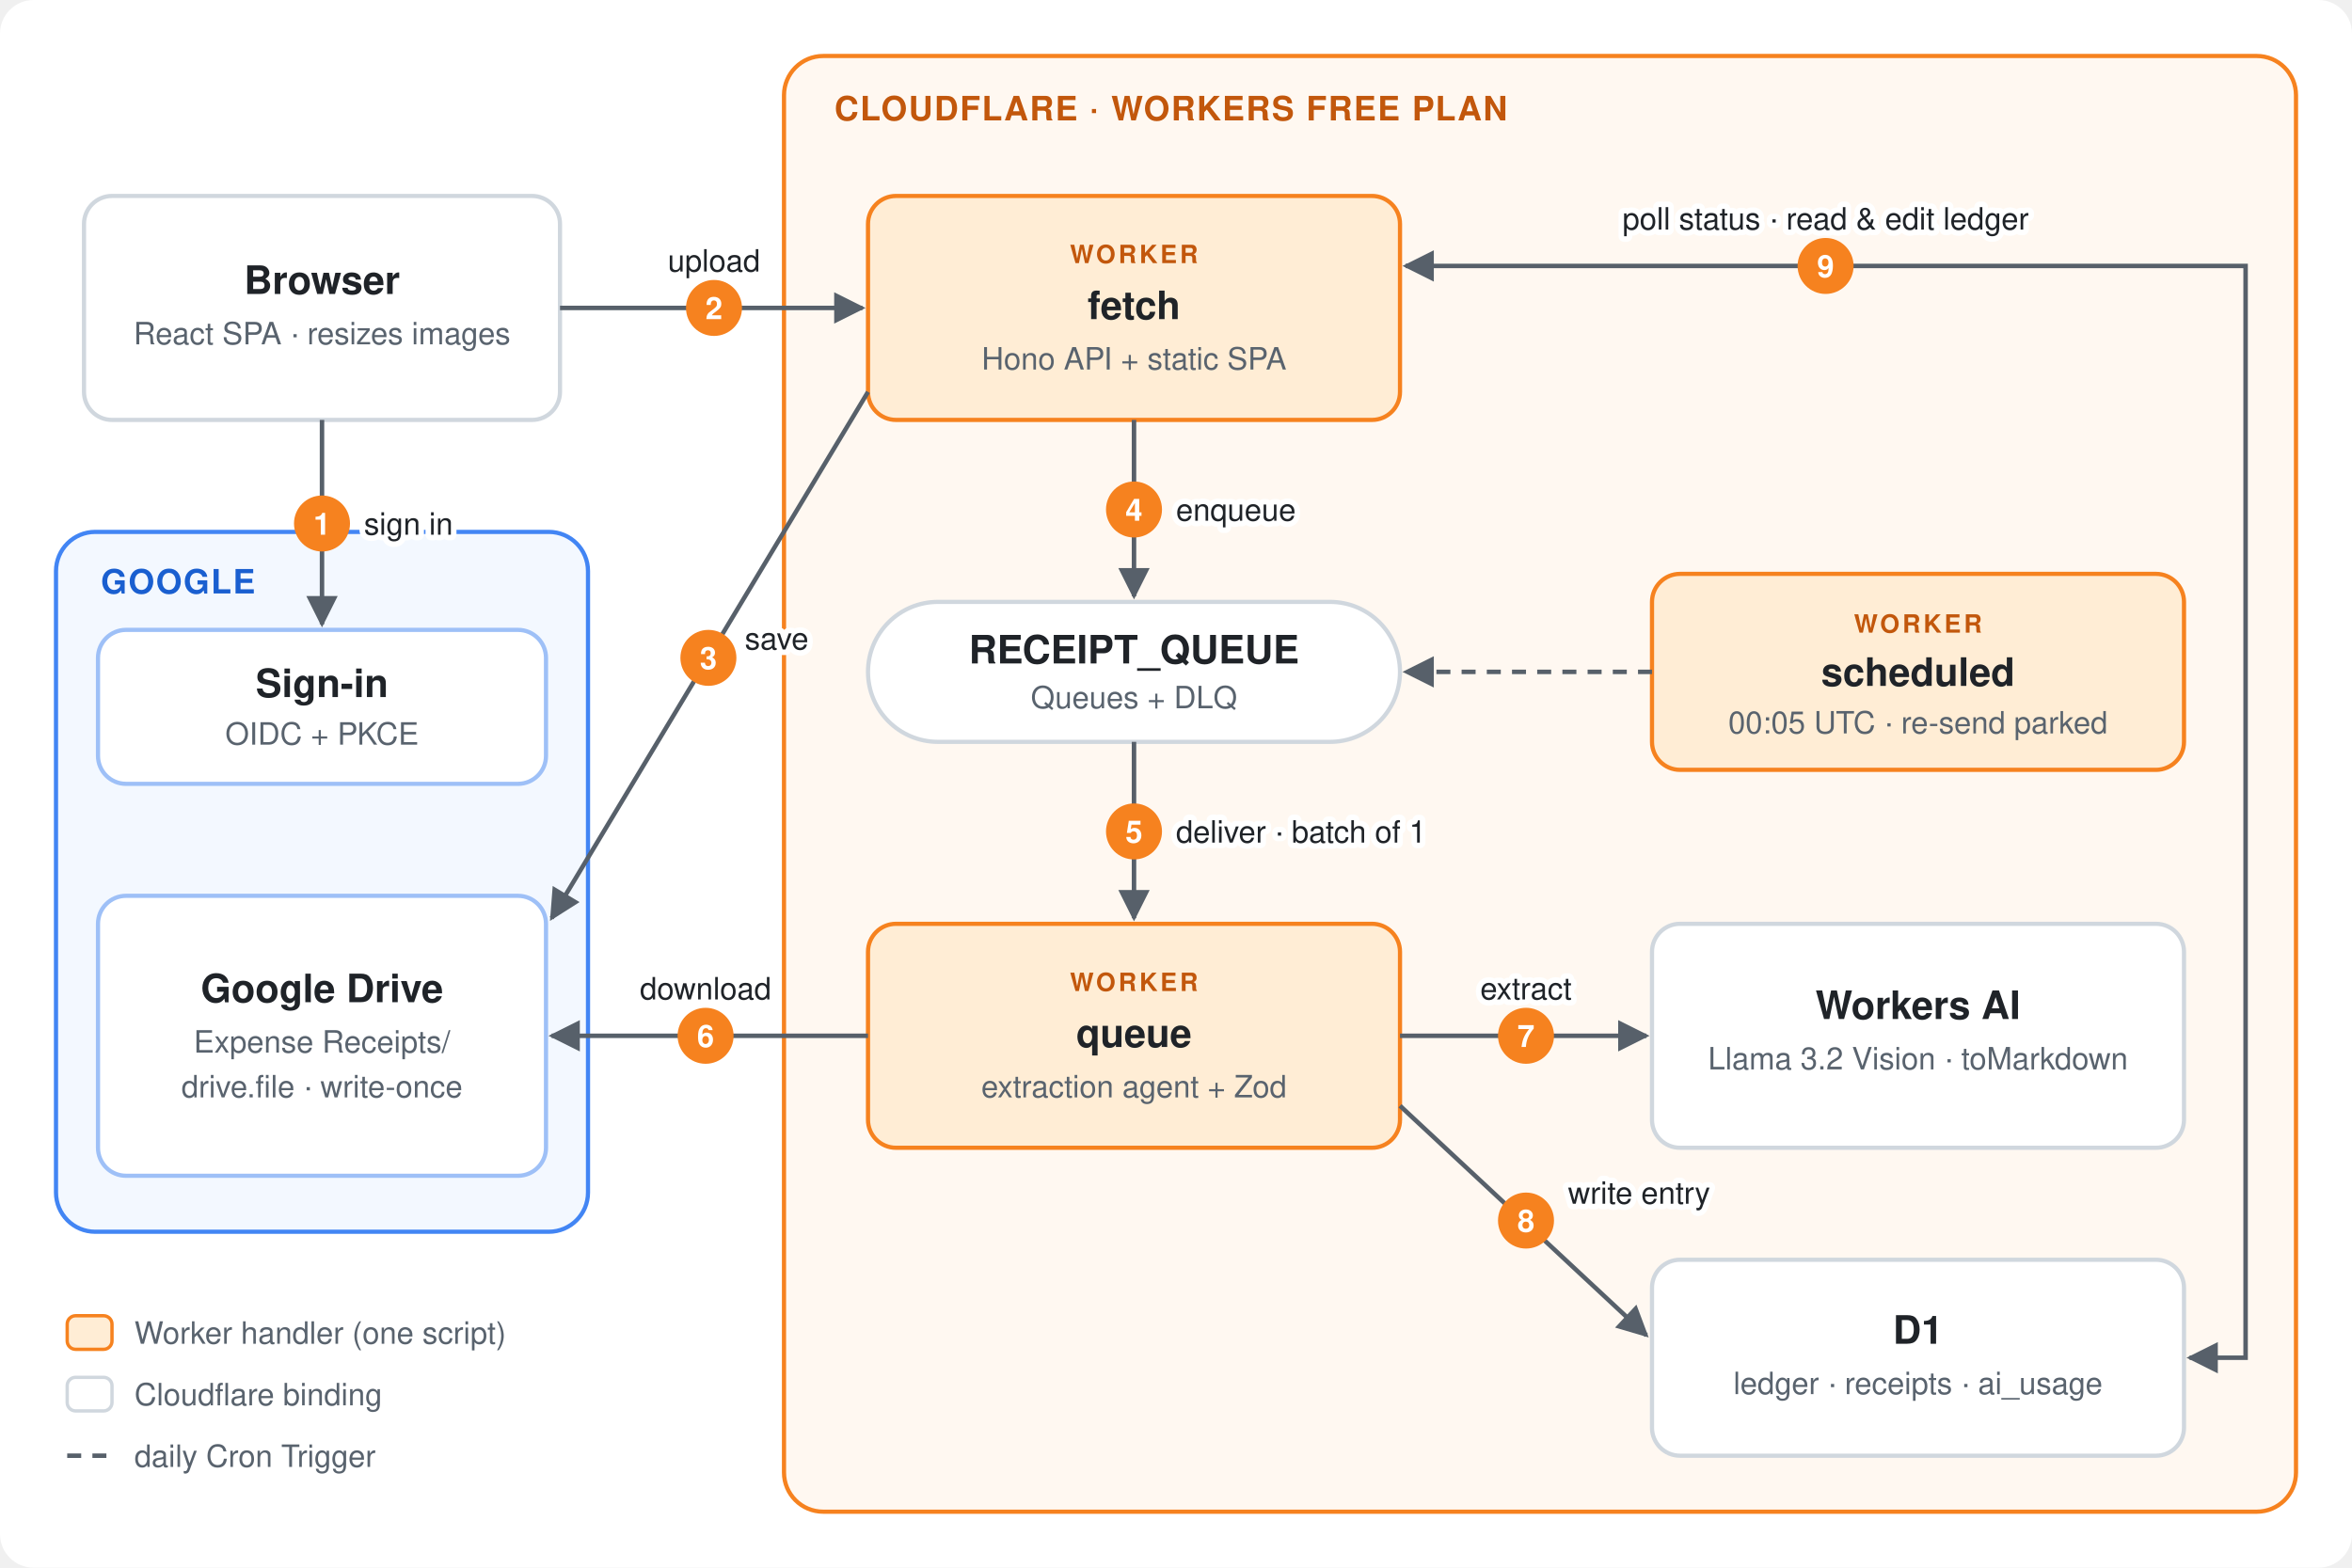
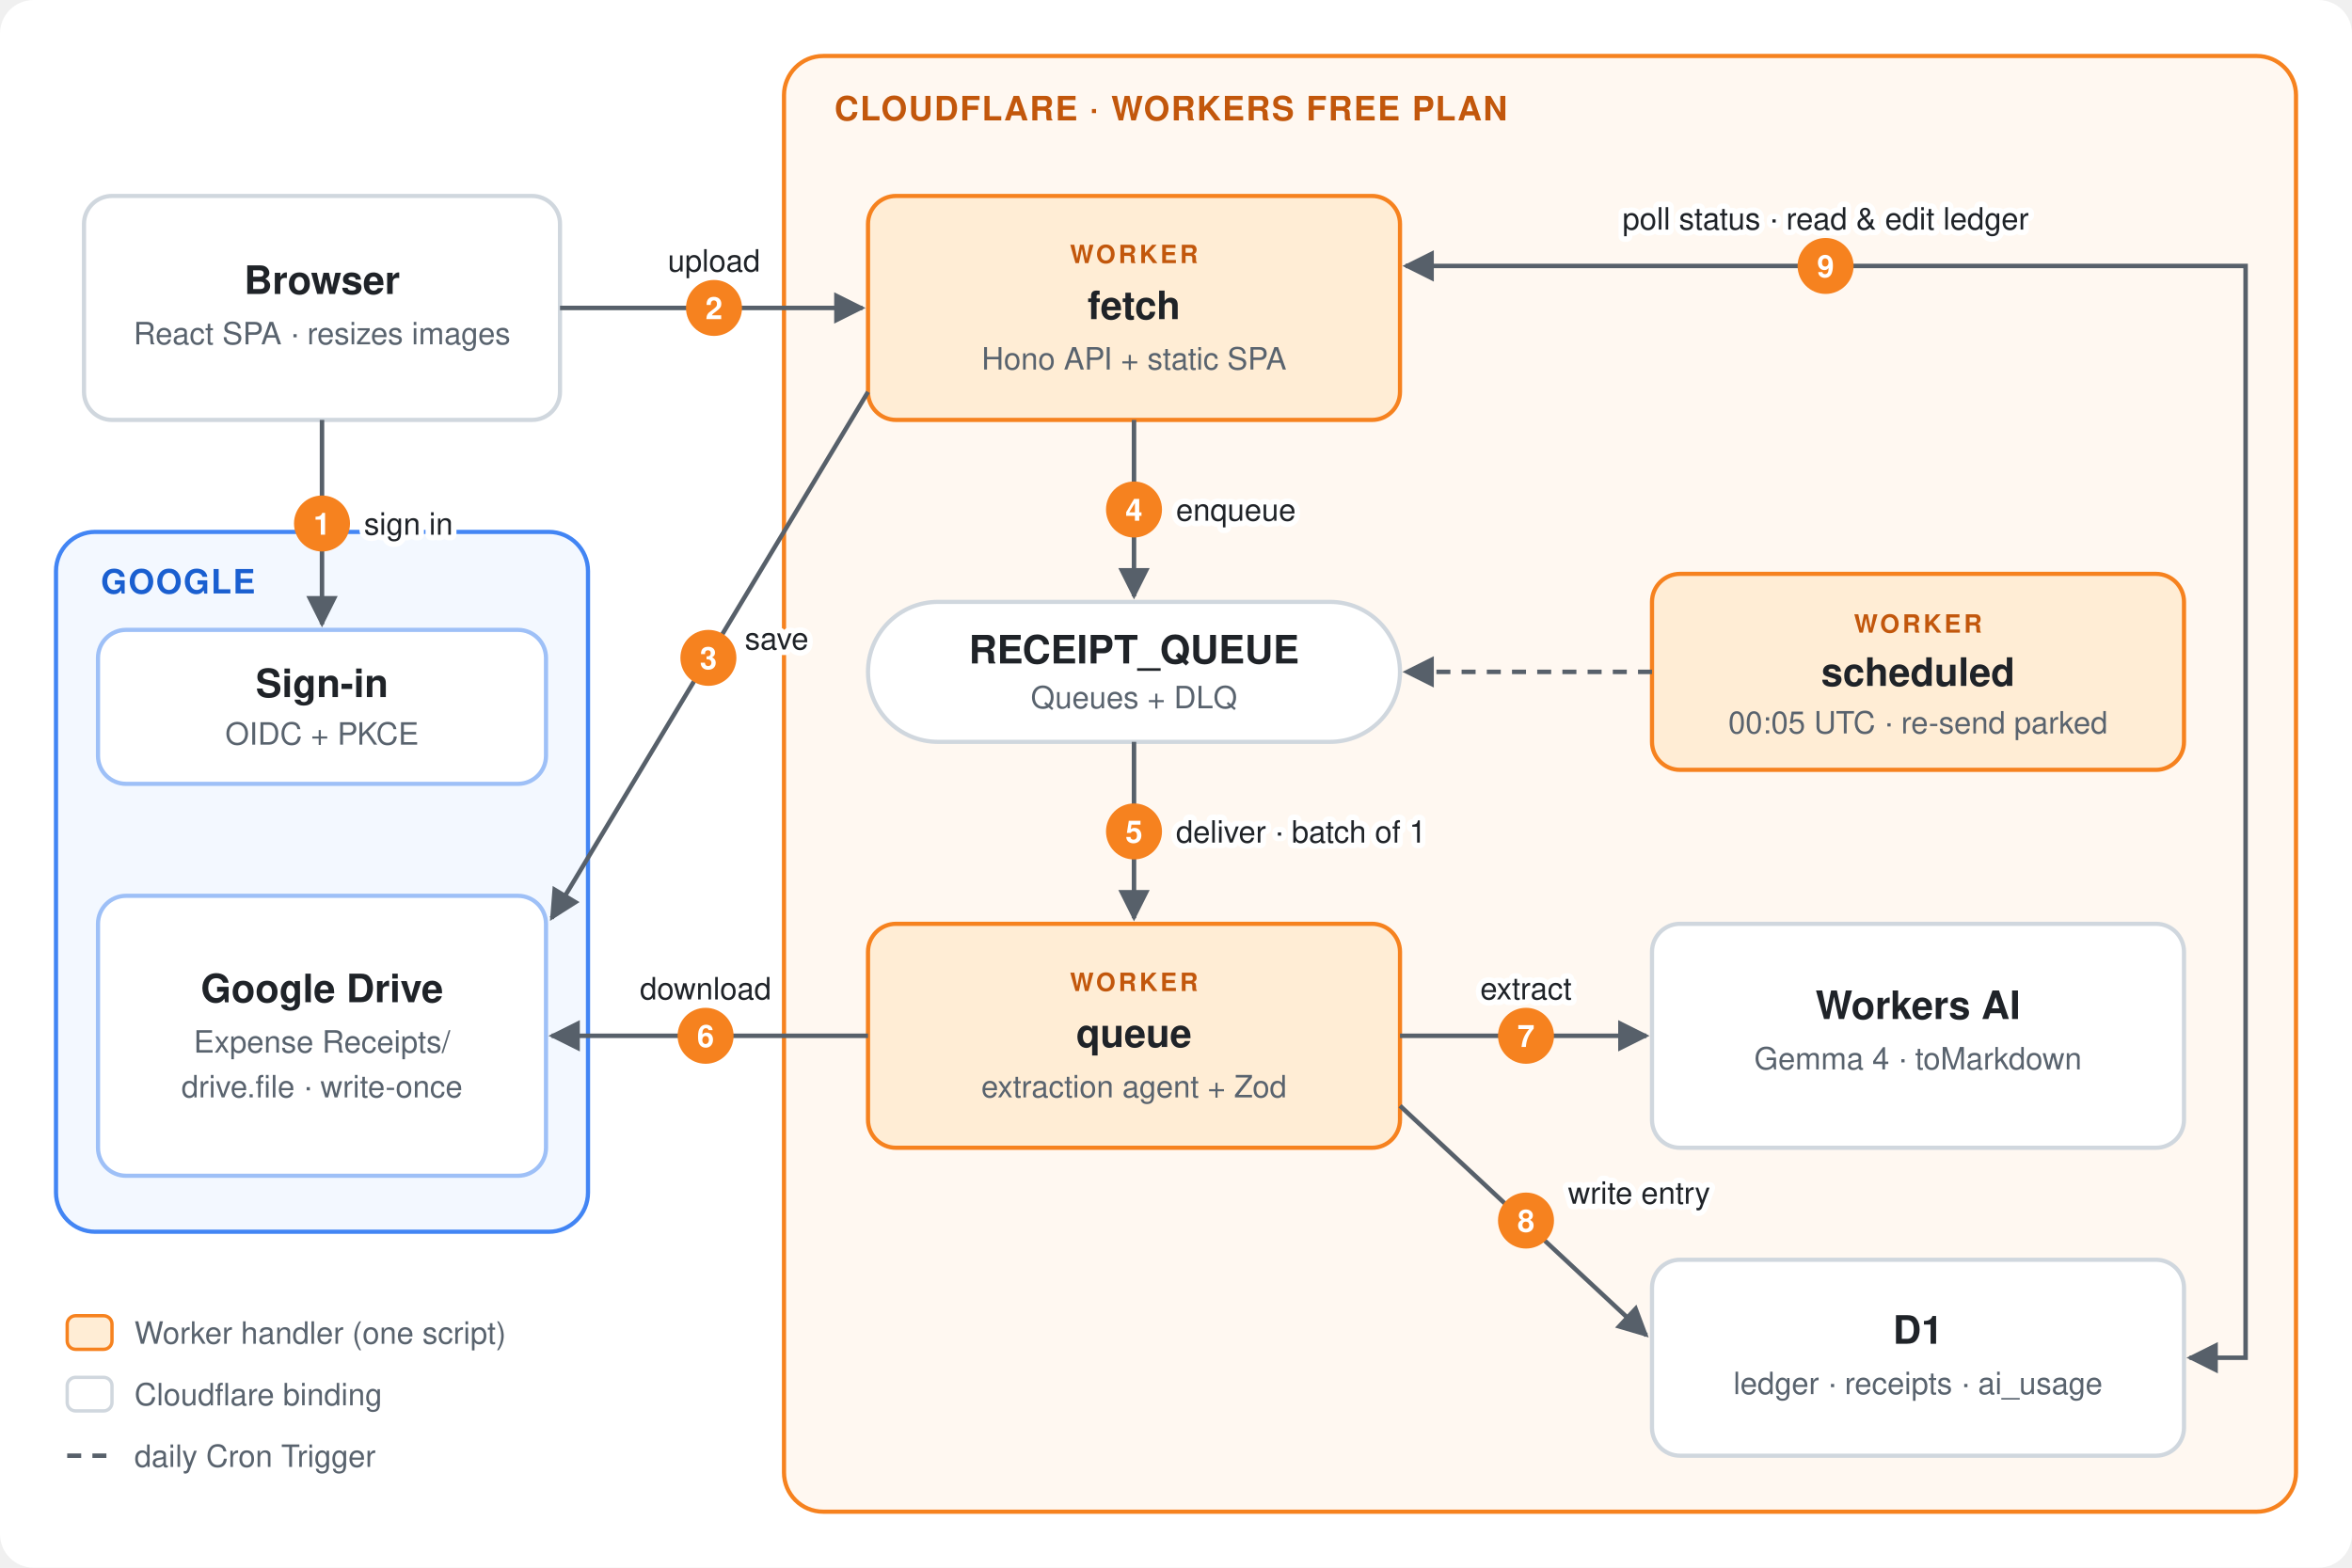
<svg xmlns="http://www.w3.org/2000/svg" viewBox="0 0 840 560" width="840" height="560" font-family="-apple-system, BlinkMacSystemFont, 'Segoe UI', Helvetica, Arial, sans-serif">
  <style>
    .bg { fill: #ffffff; }
    .t { fill: #1f2328; font-size: 14px; font-weight: 600; }
    .s { fill: #59636e; font-size: 11px; }
    .tag { fill: #c2570c; font-size: 9px; font-weight: 700; letter-spacing: 1px; }
    .zl { font-size: 12px; font-weight: 700; letter-spacing: .5px; }
    .cfz { fill: #fff8f1; stroke: #f6821f; }
    .cfl { fill: #c2570c; }
    .gz { fill: #f3f8ff; stroke: #4285f4; }
    .gl { fill: #1a5fd0; }
    .h { fill: #ffedd5; stroke: #f6821f; }
    .svc { fill: #ffffff; stroke: #d0d7de; }
    .ext { fill: #ffffff; stroke: #9ec0f7; }
    .a { stroke: #57606a; stroke-width: 1.6; fill: none; }
    .cron { stroke: #57606a; stroke-width: 1.6; fill: none; stroke-dasharray: 5 4; }
    .b { fill: #f6821f; }
    .bn { fill: #ffffff; font-size: 11px; font-weight: 700; }
    .l { fill: #1f2328; font-size: 11px; stroke: #ffffff; stroke-width: 4px; paint-order: stroke; stroke-linejoin: round; }
    .head { fill: #57606a; }
  </style>
  <defs>
    <marker id="arr" viewBox="0 0 10 10" refX="9" refY="5" markerWidth="7" markerHeight="7" orient="auto-start-reverse">
      <path class="head" d="M0 0 L10 5 L0 10 z" />
    </marker>
  </defs>
  <rect class="bg" width="840" height="560" rx="12" />
  <rect class="cfz" x="280" y="20" width="540" height="520" rx="14" stroke-width="1.5" />
  <text class="zl cfl" x="298" y="43">CLOUDFLARE · WORKERS FREE PLAN</text>
  <rect class="gz" x="20" y="190" width="190" height="250" rx="14" stroke-width="1.5" />
  <text class="zl gl" x="36" y="212">GOOGLE</text>
  <rect class="svc" x="30" y="70" width="170" height="80" rx="10" stroke-width="1.5" />
  <text class="t" x="115" y="105" text-anchor="middle">Browser</text>
  <text class="s" x="115" y="123" text-anchor="middle">React SPA · resizes images</text>
  <rect class="ext" x="35" y="225" width="160" height="55" rx="10" stroke-width="1.5" />
  <text class="t" x="115" y="249" text-anchor="middle">Sign-in</text>
  <text class="s" x="115" y="266" text-anchor="middle">OIDC + PKCE</text>
  <rect class="ext" x="35" y="320" width="160" height="100" rx="10" stroke-width="1.5" />
  <text class="t" x="115" y="358" text-anchor="middle">Google Drive</text>
  <text class="s" x="115" y="376" text-anchor="middle">Expense Receipts/</text>
  <text class="s" x="115" y="392" text-anchor="middle">drive.file · write-once</text>
  <rect class="h" x="310" y="70" width="190" height="80" rx="10" stroke-width="1.5" />
  <text class="tag" x="405" y="94" text-anchor="middle">WORKER</text>
  <text class="t" x="405" y="114" text-anchor="middle">fetch</text>
  <text class="s" x="405" y="132" text-anchor="middle">Hono API + static SPA</text>
  <rect class="h" x="310" y="330" width="190" height="80" rx="10" stroke-width="1.5" />
  <text class="tag" x="405" y="354" text-anchor="middle">WORKER</text>
  <text class="t" x="405" y="374" text-anchor="middle">queue</text>
  <text class="s" x="405" y="392" text-anchor="middle">extraction agent + Zod</text>
  <rect class="h" x="590" y="205" width="190" height="70" rx="10" stroke-width="1.5" />
  <text class="tag" x="685" y="226" text-anchor="middle">WORKER</text>
  <text class="t" x="685" y="245" text-anchor="middle">scheduled</text>
  <text class="s" x="685" y="262" text-anchor="middle">00:05 UTC · re-send parked</text>
  <rect class="svc" x="310" y="215" width="190" height="50" rx="25" stroke-width="1.5" />
  <text class="t" x="405" y="237" text-anchor="middle">RECEIPT_QUEUE</text>
  <text class="s" x="405" y="253" text-anchor="middle">Queues + DLQ</text>
  <rect class="svc" x="590" y="330" width="190" height="80" rx="10" stroke-width="1.5" />
  <text class="t" x="685" y="364" text-anchor="middle">Workers AI</text>
-   <text class="s" x="685" y="382" text-anchor="middle">Llama 3.2 Vision · toMarkdown</text>
+   <text class="s" x="685" y="382" text-anchor="middle">Gemma 4 · toMarkdown</text>
  <rect class="svc" x="590" y="450" width="190" height="70" rx="10" stroke-width="1.5" />
  <text class="t" x="685" y="480" text-anchor="middle">D1</text>
  <text class="s" x="685" y="498" text-anchor="middle">ledger · receipts · ai_usage</text>
  <line class="a" x1="115" y1="150" x2="115" y2="223" marker-end="url(#arr)" />
  <line class="a" x1="200" y1="110" x2="308" y2="110" marker-end="url(#arr)" />
  <line class="a" x1="310" y1="140" x2="197" y2="328" marker-end="url(#arr)" />
  <line class="a" x1="405" y1="150" x2="405" y2="213" marker-end="url(#arr)" />
  <line class="a" x1="405" y1="265" x2="405" y2="328" marker-end="url(#arr)" />
  <line class="a" x1="310" y1="370" x2="197" y2="370" marker-end="url(#arr)" />
  <line class="a" x1="500" y1="370" x2="588" y2="370" marker-end="url(#arr)" />
  <line class="a" x1="500" y1="395" x2="588" y2="477" marker-end="url(#arr)" />
  <path class="a" d="M502 95 H802 V485 H782" marker-start="url(#arr)" marker-end="url(#arr)" />
  <line class="cron" x1="590" y1="240" x2="502" y2="240" marker-end="url(#arr)" />
  <text class="l" x="130" y="191">sign in</text>
  <text class="l" x="255" y="97" text-anchor="middle">upload</text>
  <text class="l" x="266" y="232">save</text>
  <text class="l" x="420" y="186">enqueue</text>
  <text class="l" x="420" y="301">deliver · batch of 1</text>
  <text class="l" x="252" y="357" text-anchor="middle">download</text>
  <text class="l" x="545" y="357" text-anchor="middle">extract</text>
  <text class="l" x="560" y="430">write entry</text>
  <text class="l" x="652" y="82" text-anchor="middle">poll status · read &amp; edit ledger</text>
  <g>
    <circle class="b" cx="115" cy="187" r="10" />
    <text class="bn" x="115" y="191" text-anchor="middle">1</text>
  </g>
  <g>
    <circle class="b" cx="255" cy="110" r="10" />
    <text class="bn" x="255" y="114" text-anchor="middle">2</text>
  </g>
  <g>
    <circle class="b" cx="253" cy="235" r="10" />
    <text class="bn" x="253" y="239" text-anchor="middle">3</text>
  </g>
  <g>
    <circle class="b" cx="405" cy="182" r="10" />
    <text class="bn" x="405" y="186" text-anchor="middle">4</text>
  </g>
  <g>
    <circle class="b" cx="405" cy="297" r="10" />
    <text class="bn" x="405" y="301" text-anchor="middle">5</text>
  </g>
  <g>
    <circle class="b" cx="252" cy="370" r="10" />
    <text class="bn" x="252" y="374" text-anchor="middle">6</text>
  </g>
  <g>
    <circle class="b" cx="545" cy="370" r="10" />
    <text class="bn" x="545" y="374" text-anchor="middle">7</text>
  </g>
  <g>
    <circle class="b" cx="545" cy="436" r="10" />
    <text class="bn" x="545" y="440" text-anchor="middle">8</text>
  </g>
  <g>
    <circle class="b" cx="652" cy="95" r="10" />
    <text class="bn" x="652" y="99" text-anchor="middle">9</text>
  </g>
  <rect class="h" x="24" y="470" width="16" height="12" rx="3" stroke-width="1.2" />
  <text class="s" x="48" y="480">Worker handler (one script)</text>
  <rect class="svc" x="24" y="492" width="16" height="12" rx="3" stroke-width="1.2" />
  <text class="s" x="48" y="502">Cloudflare binding</text>
  <line class="cron" x1="24" y1="520" x2="40" y2="520" />
  <text class="s" x="48" y="524">daily Cron Trigger</text>
</svg>
